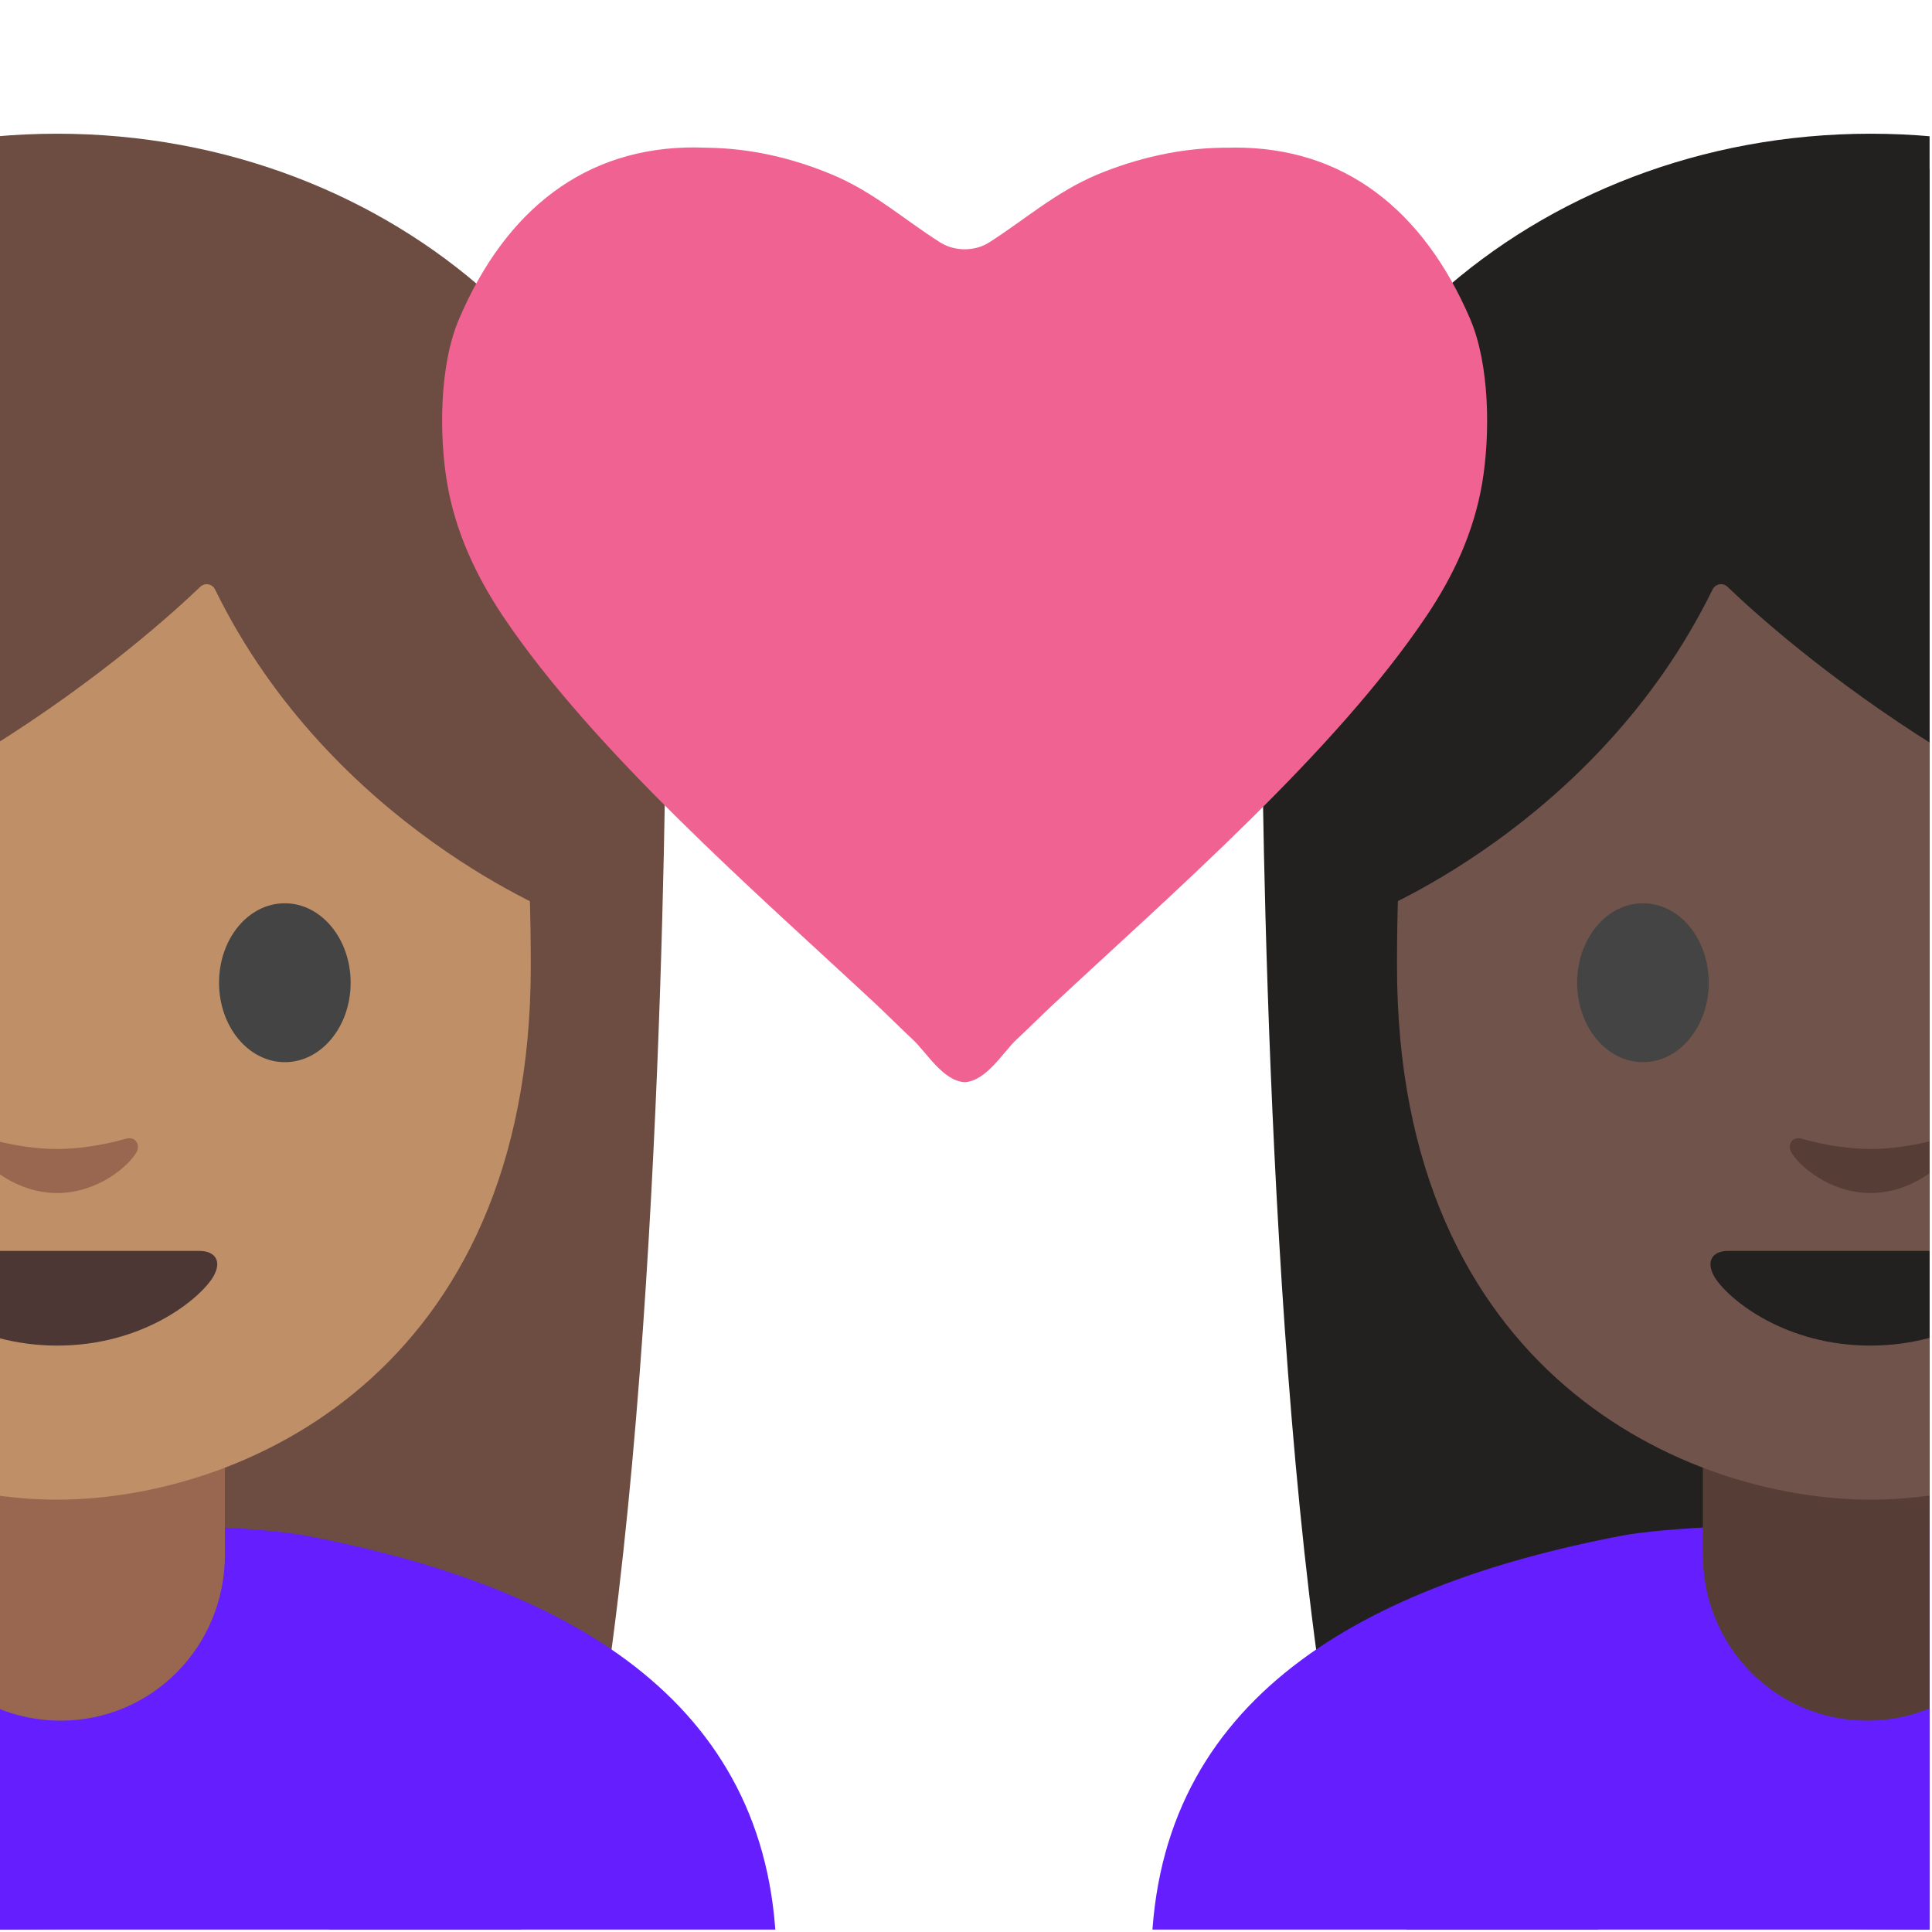
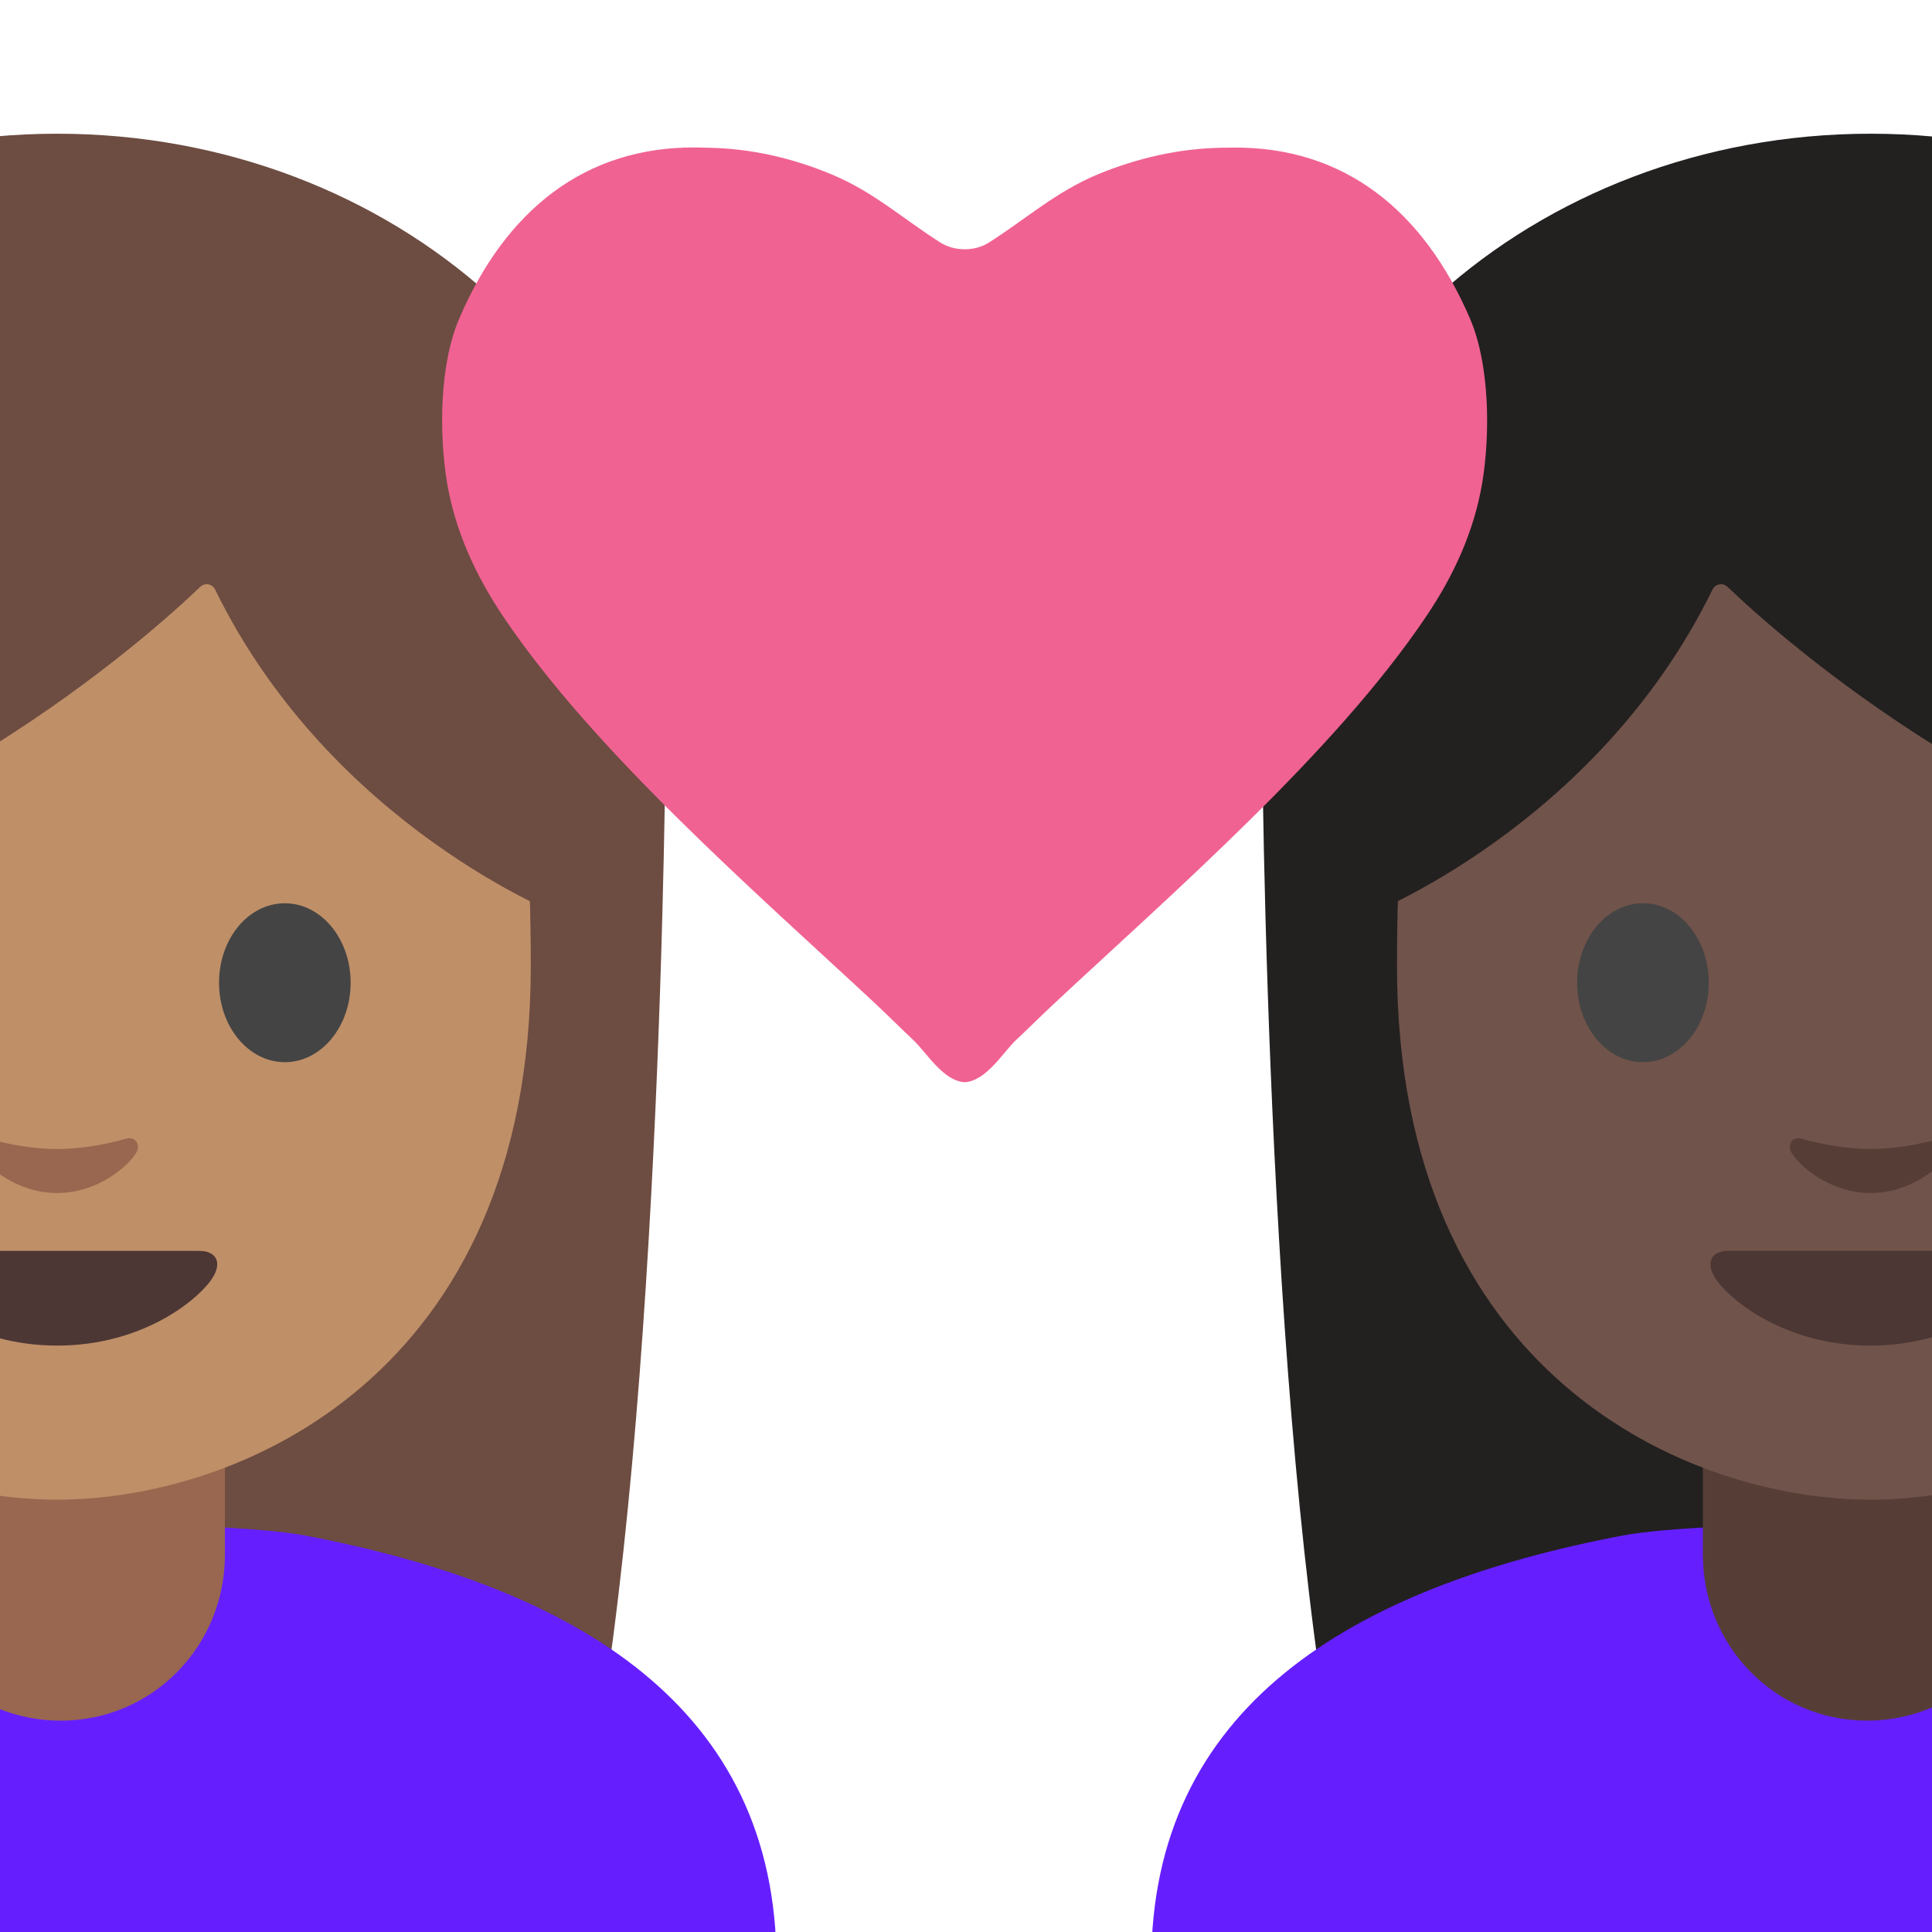
- <svg xmlns="http://www.w3.org/2000/svg" width="100%" height="100%" viewBox="0 0 534 534" version="1.1" xml:space="preserve" style="fill-rule:evenodd;clip-rule:evenodd;stroke-linejoin:round;stroke-miterlimit:2;">
+ <svg xmlns="http://www.w3.org/2000/svg" width="534px" height="534px" version="1.1" xml:space="preserve" style="fill-rule:evenodd;clip-rule:evenodd;stroke-linejoin:round;stroke-miterlimit:2;">
  <g transform="matrix(4.16667,0,0,4.16667,0,0)">
    <g>
-       <clipPath id="_clip1">
-         <rect x="0" y="0" width="128" height="128" />
-       </clipPath>
-       <g clip-path="url(#_clip1)">
+       <g>
        <path d="M-36.84,45.53C-36.84,45.53 -36.84,94.25 -30.56,116.91C-27.46,128.07 -23.61,135.11 -14.34,128.15L21.6,127.79C30.85,134.85 37.48,128.08 39.47,116.62C44.18,89.55 44.18,45.53 44.18,45.53L-36.84,45.53Z" style="fill:#6d4c41;fill-rule:nonzero;" />
        <ellipse cx="3.79" cy="45.29" rx="40.51" ry="36.42" style="fill:#6d4c41;" />
        <path d="M20.24,101.86C14.54,100.78 -7.53,100.78 -13.23,101.86C-31.27,105.29 -44.49,113.25 -44.49,130.22L-44.49,188.05L3.51,188.06L51.51,188.05L51.51,130.22C51.5,113.25 38.28,105.29 20.24,101.86Z" style="fill:#651fff;fill-rule:nonzero;" />
        <path d="M4.02,114.14C-2.06,114.14 -6.88,109.21 -6.88,103.13L-6.88,93.63L14.92,93.63L14.92,103.13C14.92,109.21 10.1,114.14 4.02,114.14Z" style="fill:#99674f;fill-rule:nonzero;" />
        <path d="M3.79,17.65C-21.12,17.65 -27.63,36.96 -27.63,64.08C-27.63,91.2 -8.31,99.48 3.79,99.48C15.89,99.48 35.21,91.21 35.21,64.08C35.21,36.95 28.69,17.65 3.79,17.65Z" style="fill:#bf8f68;fill-rule:nonzero;" />
        <path d="M-6.96,65.19C-6.96,68.1 -8.91,70.46 -11.32,70.46C-13.73,70.46 -15.69,68.1 -15.69,65.19C-15.69,62.27 -13.73,59.92 -11.32,59.92C-8.91,59.91 -6.96,62.27 -6.96,65.19M14.53,65.19C14.53,68.1 16.48,70.46 18.9,70.46C21.31,70.46 23.26,68.1 23.26,65.19C23.26,62.27 21.3,59.92 18.9,59.92C16.48,59.91 14.53,62.27 14.53,65.19" style="fill:#444;fill-rule:nonzero;" />
        <path d="M13.29,38.92C9.98,42.1 -6.47,56.93 -29.14,60.8L-29.14,30.41C-29.14,30.41 -19.36,11 4.12,11C27.6,11 37.38,30.9 37.38,30.9L37.38,60.8C37.38,60.8 22,54.9 14.27,39.11C14.17,38.893 13.951,38.753 13.712,38.753C13.555,38.753 13.404,38.813 13.29,38.92Z" style="fill:#6d4c41;fill-rule:nonzero;" />
        <path d="M13.23,82.98L-5.65,82.98C-6.73,82.98 -7.2,83.71 -6.48,84.8C-5.48,86.33 -1.76,89.26 3.8,89.26C9.36,89.26 13.07,86.32 14.08,84.8C14.78,83.71 14.31,82.98 13.23,82.98Z" style="fill:#4c3734;fill-rule:nonzero;" />
        <path d="M8.35,75.54C6.74,76 5.08,76.22 3.79,76.22C2.5,76.22 0.83,76 -0.77,75.54C-1.46,75.35 -1.73,76 -1.48,76.43C-0.97,77.33 1.08,79.14 3.79,79.14C6.5,79.14 8.55,77.33 9.06,76.43C9.31,76 9.04,75.34 8.35,75.54Z" style="fill:#99674f;fill-rule:nonzero;" />
      </g>
    </g>
    <g>
-       <clipPath id="_clip2">
-         <rect x="0" y="0" width="128" height="128" />
-       </clipPath>
-       <g clip-path="url(#_clip2)">
+       <g>
        <path d="M164.71,45.53C164.71,45.53 164.71,94.25 158.43,116.91C155.33,128.07 151.48,135.11 142.21,128.15L106.27,127.79C97.02,134.85 90.39,128.08 88.4,116.62C83.7,89.54 83.7,45.53 83.7,45.53L164.71,45.53Z" style="fill:#232020;fill-rule:nonzero;" />
        <ellipse cx="124.09" cy="45.29" rx="40.51" ry="36.42" style="fill:#232020;" />
        <path d="M107.64,101.86C113.34,100.78 135.41,100.78 141.11,101.86C159.15,105.29 172.37,113.25 172.37,130.22L172.37,188.05L124.37,188.06L76.37,188.05L76.37,130.22C76.37,113.25 89.6,105.29 107.64,101.86Z" style="fill:#651fff;fill-rule:nonzero;" />
        <path d="M123.86,114.14C129.94,114.14 134.76,109.21 134.76,103.13L134.76,93.63L112.96,93.63L112.96,103.13C112.96,109.21 117.78,114.14 123.86,114.14Z" style="fill:#563e37;fill-rule:nonzero;" />
        <path d="M124.09,17.65C149,17.65 155.51,36.96 155.51,64.08C155.51,91.2 136.19,99.48 124.09,99.48C111.99,99.48 92.67,91.21 92.67,64.08C92.67,36.95 99.18,17.65 124.09,17.65Z" style="fill:#70534a;fill-rule:nonzero;" />
        <path d="M134.84,65.19C134.84,68.1 136.79,70.46 139.2,70.46C141.61,70.46 143.57,68.1 143.57,65.19C143.57,62.27 141.61,59.92 139.2,59.92C136.78,59.91 134.84,62.27 134.84,65.19M113.35,65.19C113.35,68.1 111.4,70.46 108.98,70.46C106.57,70.46 104.62,68.1 104.62,65.19C104.62,62.27 106.58,59.92 108.98,59.92C111.4,59.91 113.35,62.27 113.35,65.19" style="fill:#444;fill-rule:nonzero;" />
        <path d="M114.59,38.92C117.9,42.1 134.35,56.93 157.01,60.79L157.01,30.41C157.01,30.41 147.23,11 123.75,11C100.27,11 90.49,30.9 90.49,30.9L90.49,60.8C90.49,60.8 105.87,54.9 113.6,39.11C113.78,38.73 114.28,38.63 114.59,38.92Z" style="fill:#232020;fill-rule:nonzero;" />
-         <path d="M114.64,82.98L133.52,82.98C134.6,82.98 135.07,83.71 134.35,84.8C133.35,86.33 129.63,89.26 124.07,89.26C118.51,89.26 114.8,86.32 113.79,84.8C113.1,83.71 113.56,82.98 114.64,82.98Z" style="fill:#232020;fill-rule:nonzero;" />
+         <path d="M114.64,82.98L133.52,82.98C134.6,82.98 135.07,83.71 134.35,84.8C133.35,86.33 129.63,89.26 124.07,89.26C118.51,89.26 114.8,86.32 113.79,84.8C113.1,83.71 113.56,82.98 114.64,82.98Z" style="fill:#4c3734;fill-rule:nonzero;" />
        <path d="M119.53,75.54C121.14,76 122.8,76.22 124.09,76.22C125.38,76.22 127.05,76 128.65,75.54C129.34,75.35 129.61,76 129.36,76.43C128.85,77.33 126.8,79.14 124.09,79.14C121.38,79.14 119.33,77.33 118.82,76.43C118.57,76 118.84,75.34 119.53,75.54Z" style="fill:#563e37;fill-rule:nonzero;" />
      </g>
    </g>
    <g>
      <path d="M33.36,40.87C39.43,49.91 50.25,59.29 58.05,66.56C58.88,67.34 59.71,68.17 60.55,68.96C61.45,69.79 62.54,71.7 63.99,71.79C65.45,71.7 66.53,69.8 67.43,68.96C68.28,68.17 69.1,67.34 69.94,66.56C77.74,59.28 88.56,49.9 94.62,40.87C96.44,38.17 97.77,35.27 98.32,32.06C98.86,28.84 98.83,24.21 97.52,21.15C94.41,13.9 89.12,9.75 81.85,9.79C81.58,9.8 81.32,9.8 81.04,9.8C78.19,9.85 75.43,10.49 72.81,11.57C70.01,12.75 68.08,14.51 65.6,16.09C64.66,16.69 63.32,16.68 62.38,16.09C59.89,14.51 57.97,12.74 55.17,11.57C52.55,10.48 49.79,9.84 46.94,9.8C46.68,9.79 46.4,9.79 46.13,9.78C38.85,9.74 33.56,13.89 30.46,21.14C29.14,24.21 29.12,28.83 29.66,32.05C30.21,35.27 31.56,38.17 33.36,40.87Z" style="fill:#f06292;fill-rule:nonzero;" />
    </g>
  </g>
</svg>
